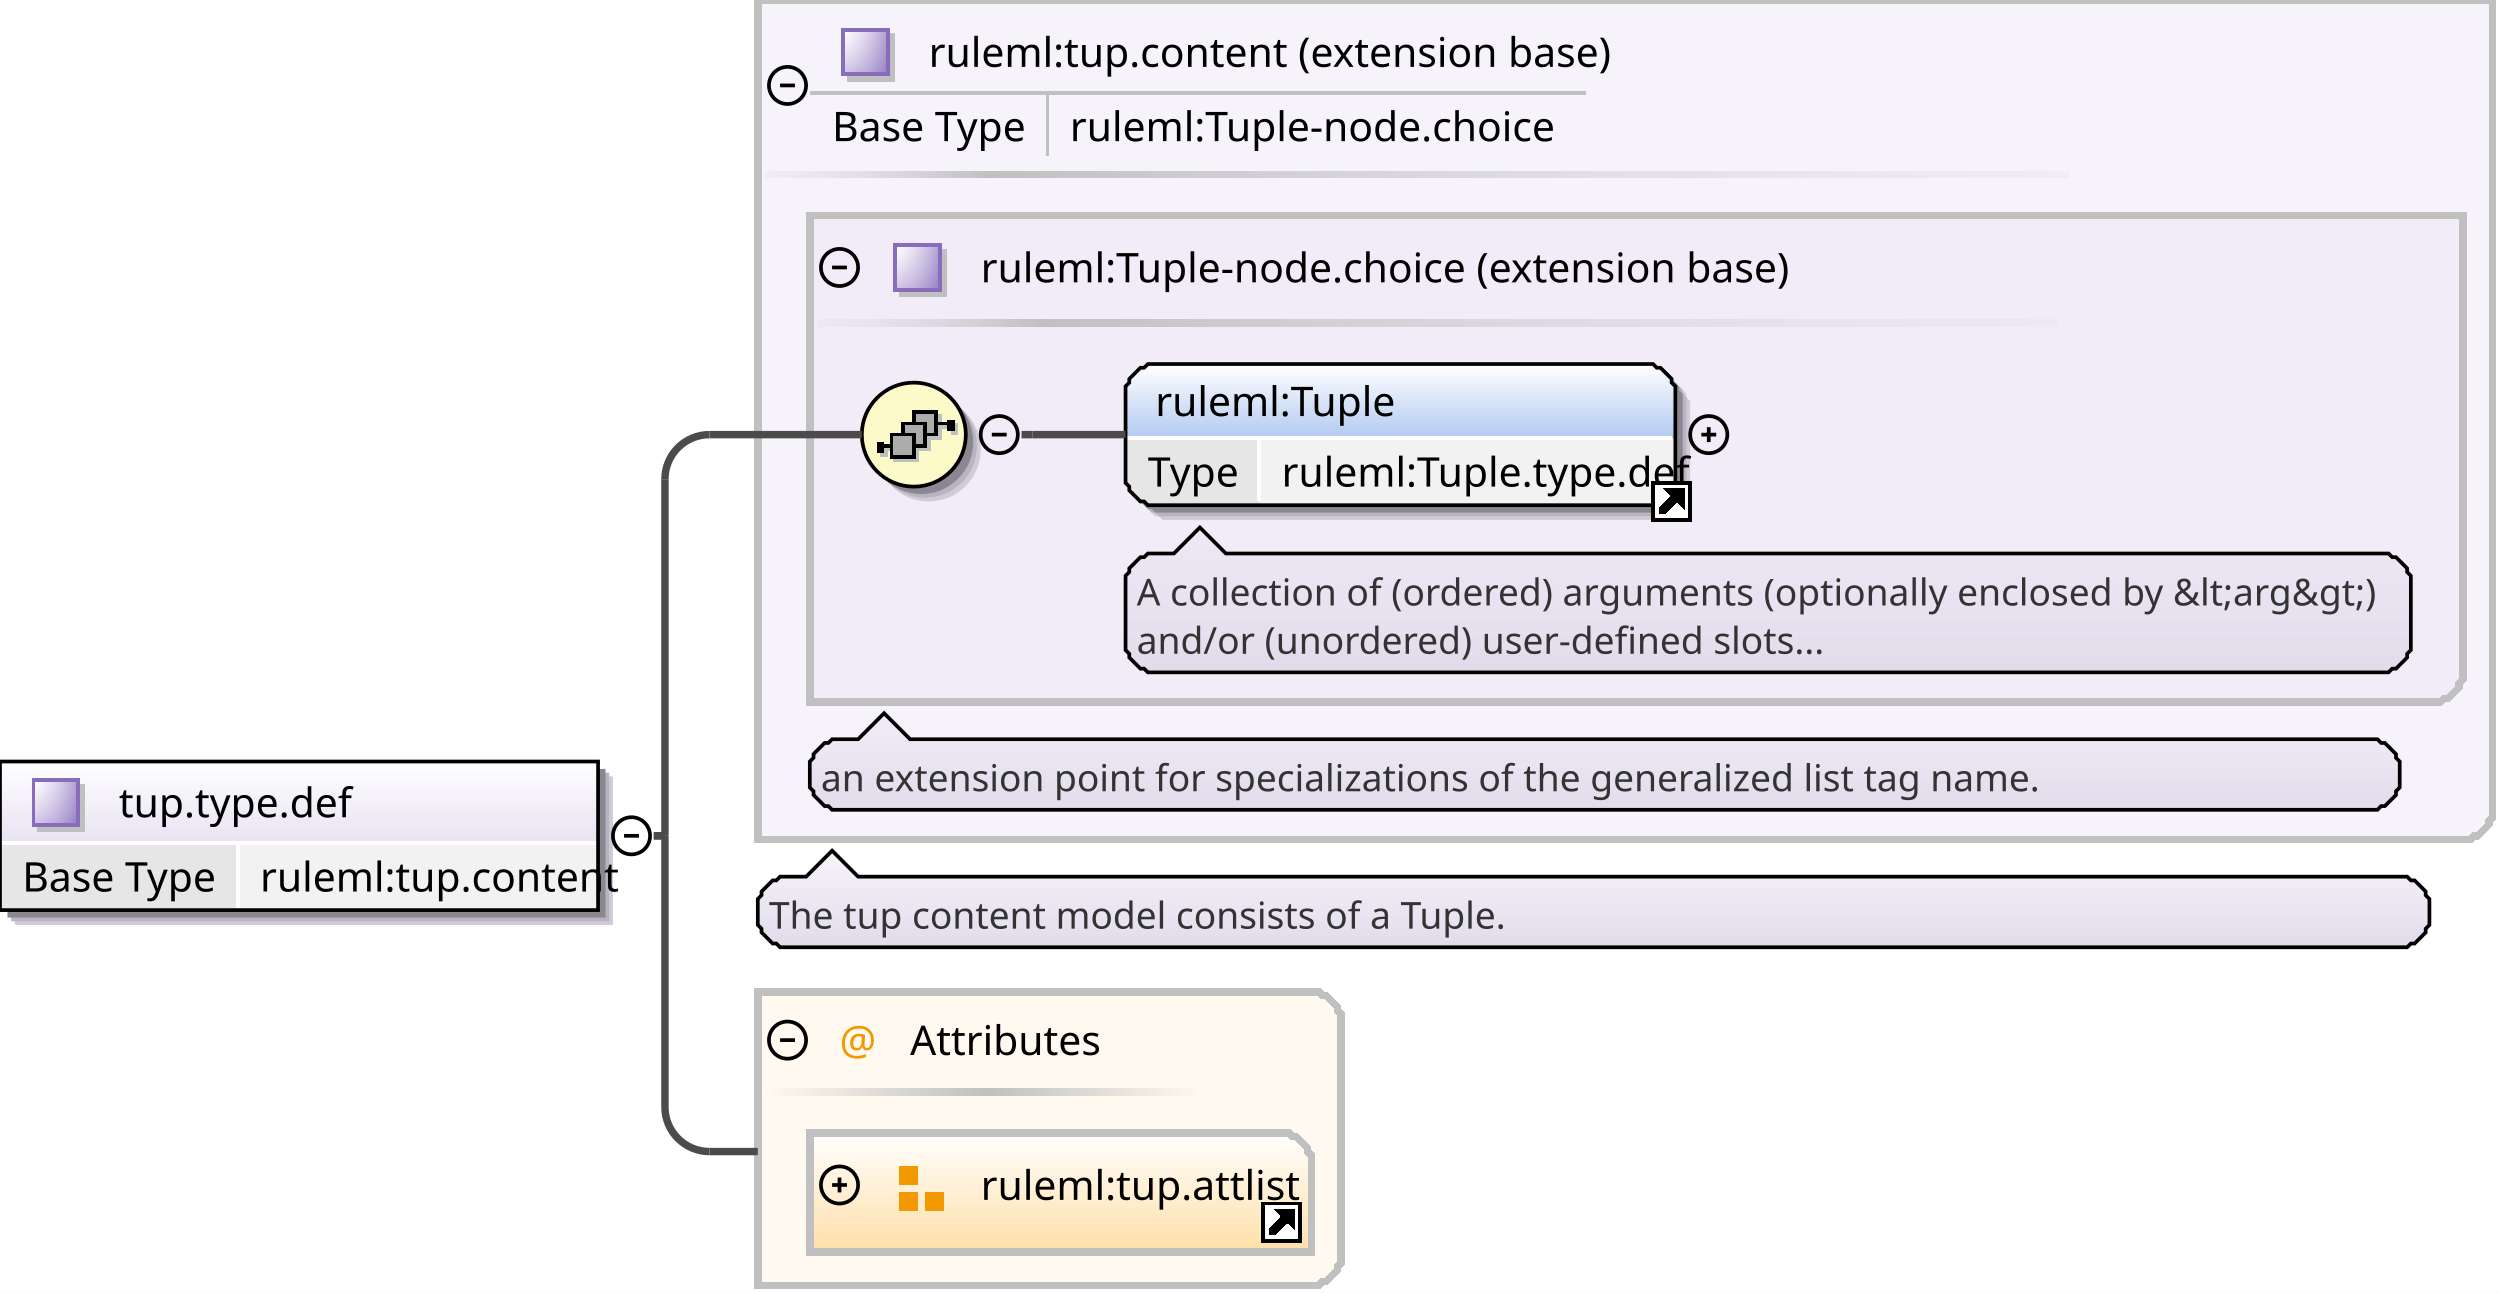
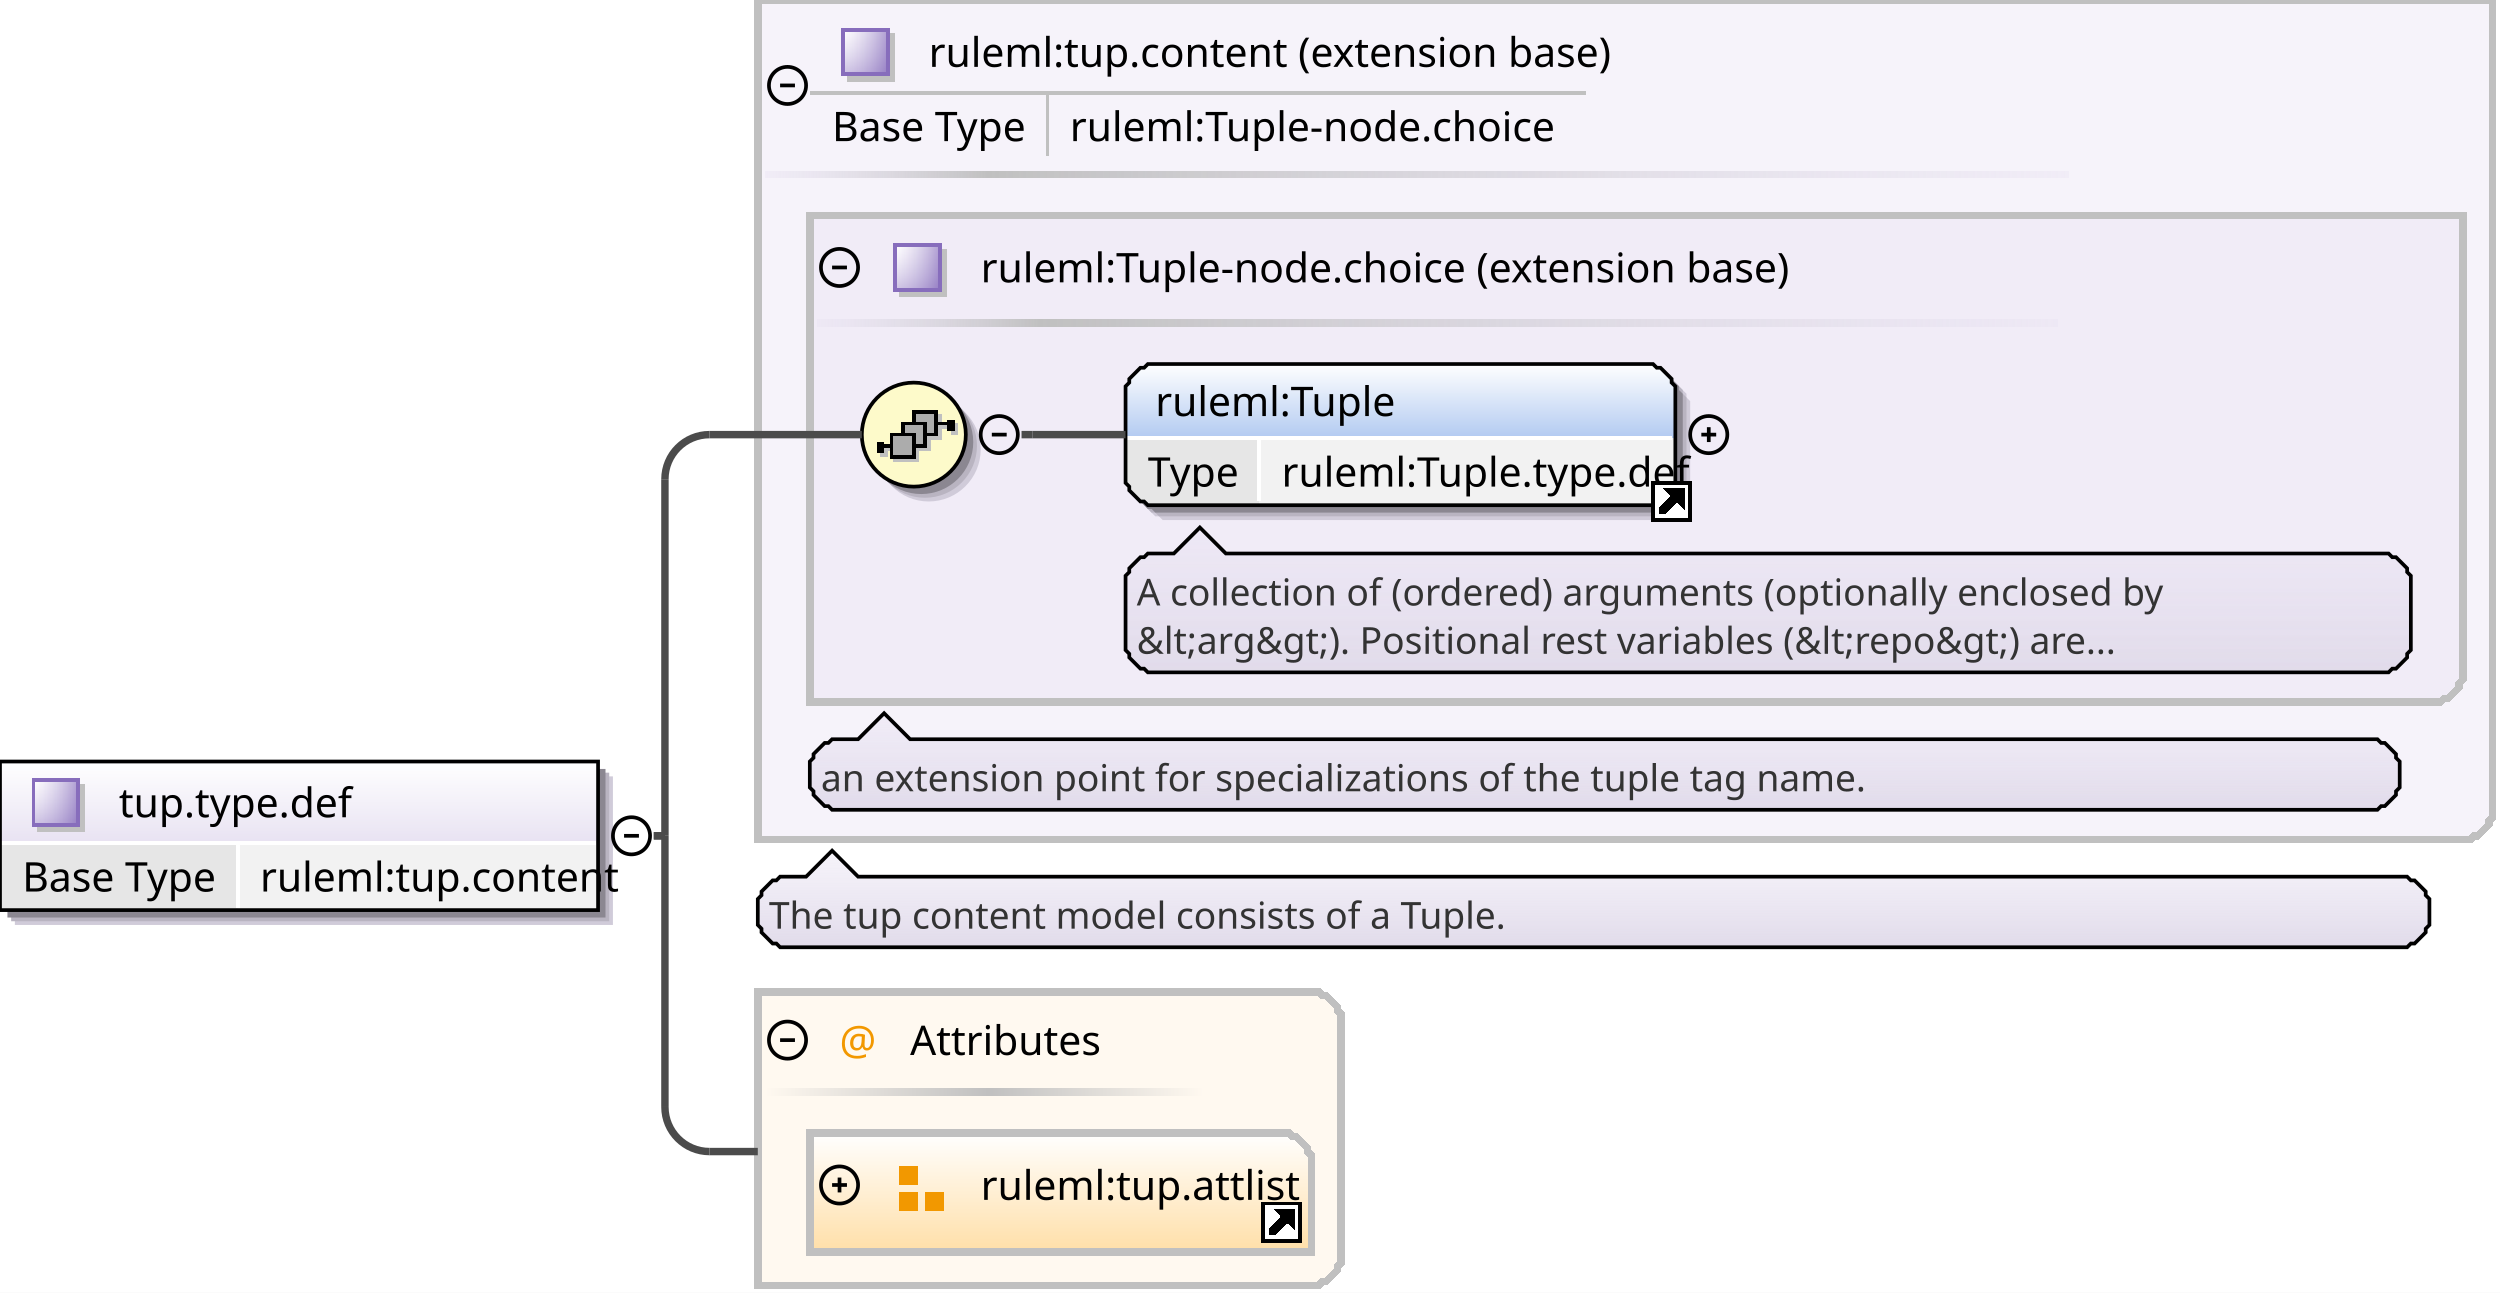
<svg xmlns="http://www.w3.org/2000/svg" color-interpolation="auto" color-rendering="auto" fill="black" fill-opacity="1" font-family="'Dialog'" font-size="12px" font-style="normal" font-weight="normal" height="348" image-rendering="auto" shape-rendering="auto" stroke="black" stroke-dasharray="none" stroke-dashoffset="0" stroke-linecap="square" stroke-linejoin="miter" stroke-miterlimit="10" stroke-opacity="1" stroke-width="1" text-rendering="auto" width="673">
  <defs id="genericDefs" />
  <g>
    <defs id="defs1">
      <linearGradient gradientUnits="userSpaceOnUse" id="linearGradient1" spreadMethod="pad" x1="0" x2="0" y1="205" y2="227">
        <stop offset="0%" stop-color="white" stop-opacity="1" />
        <stop offset="100%" stop-color="rgb(232,226,242)" stop-opacity="1" />
      </linearGradient>
      <linearGradient gradientUnits="userSpaceOnUse" id="linearGradient2" spreadMethod="pad" x1="9" x2="9" y1="210" y2="222">
        <stop offset="0%" stop-color="rgb(255,255,255)" stop-opacity="0.353" />
        <stop offset="100%" stop-color="rgb(135,109,188)" stop-opacity="0.667" />
      </linearGradient>
      <linearGradient gradientUnits="userSpaceOnUse" id="linearGradient3" spreadMethod="pad" x1="9" x2="21" y1="210" y2="210">
        <stop offset="0%" stop-color="rgb(255,255,255)" stop-opacity="0.353" />
        <stop offset="100%" stop-color="rgb(135,109,188)" stop-opacity="0.667" />
      </linearGradient>
      <linearGradient gradientUnits="userSpaceOnUse" id="linearGradient4" spreadMethod="pad" x1="266" x2="557" y1="46" y2="46">
        <stop offset="0%" stop-color="silver" stop-opacity="1" />
        <stop offset="100%" stop-color="rgb(232,226,242)" stop-opacity="0.392" />
      </linearGradient>
      <linearGradient gradientUnits="userSpaceOnUse" id="linearGradient5" spreadMethod="pad" x1="206" x2="266" y1="46" y2="46">
        <stop offset="0%" stop-color="rgb(232,226,242)" stop-opacity="0.392" />
        <stop offset="100%" stop-color="silver" stop-opacity="1" />
      </linearGradient>
      <linearGradient gradientUnits="userSpaceOnUse" id="linearGradient6" spreadMethod="pad" x1="227" x2="227" y1="8" y2="20">
        <stop offset="0%" stop-color="rgb(255,255,255)" stop-opacity="0.353" />
        <stop offset="100%" stop-color="rgb(135,109,188)" stop-opacity="0.667" />
      </linearGradient>
      <linearGradient gradientUnits="userSpaceOnUse" id="linearGradient7" spreadMethod="pad" x1="227" x2="239" y1="8" y2="8">
        <stop offset="0%" stop-color="rgb(255,255,255)" stop-opacity="0.353" />
        <stop offset="100%" stop-color="rgb(135,109,188)" stop-opacity="0.667" />
      </linearGradient>
      <linearGradient gradientUnits="userSpaceOnUse" id="linearGradient8" spreadMethod="pad" x1="280" x2="554" y1="86" y2="86">
        <stop offset="0%" stop-color="silver" stop-opacity="1" />
        <stop offset="100%" stop-color="rgb(232,226,242)" stop-opacity="0.392" />
      </linearGradient>
      <linearGradient gradientUnits="userSpaceOnUse" id="linearGradient9" spreadMethod="pad" x1="220" x2="280" y1="86" y2="86">
        <stop offset="0%" stop-color="rgb(232,226,242)" stop-opacity="0.392" />
        <stop offset="100%" stop-color="silver" stop-opacity="1" />
      </linearGradient>
      <linearGradient gradientUnits="userSpaceOnUse" id="linearGradient10" spreadMethod="pad" x1="241" x2="241" y1="66" y2="78">
        <stop offset="0%" stop-color="rgb(255,255,255)" stop-opacity="0.353" />
        <stop offset="100%" stop-color="rgb(135,109,188)" stop-opacity="0.667" />
      </linearGradient>
      <linearGradient gradientUnits="userSpaceOnUse" id="linearGradient11" spreadMethod="pad" x1="241" x2="253" y1="66" y2="66">
        <stop offset="0%" stop-color="rgb(255,255,255)" stop-opacity="0.353" />
        <stop offset="100%" stop-color="rgb(135,109,188)" stop-opacity="0.667" />
      </linearGradient>
      <linearGradient gradientUnits="userSpaceOnUse" id="linearGradient12" spreadMethod="pad" x1="232" x2="232" y1="103" y2="131">
        <stop offset="0%" stop-color="rgb(253,250,202)" stop-opacity="1" />
        <stop offset="100%" stop-color="rgb(253,250,202)" stop-opacity="1" />
      </linearGradient>
      <linearGradient gradientUnits="userSpaceOnUse" id="linearGradient13" spreadMethod="pad" x1="303" x2="303" y1="98" y2="118">
        <stop offset="0%" stop-color="white" stop-opacity="1" />
        <stop offset="100%" stop-color="rgb(178,202,241)" stop-opacity="1" />
      </linearGradient>
      <linearGradient gradientUnits="userSpaceOnUse" id="linearGradient14" spreadMethod="pad" x1="303" x2="303" y1="142" y2="181">
        <stop offset="0%" stop-color="rgb(232,226,242)" stop-opacity="0.392" />
        <stop offset="100%" stop-color="rgb(225,219,234)" stop-opacity="1" />
      </linearGradient>
      <linearGradient gradientUnits="userSpaceOnUse" id="linearGradient15" spreadMethod="pad" x1="218" x2="218" y1="192" y2="218">
        <stop offset="0%" stop-color="rgb(232,226,242)" stop-opacity="0.392" />
        <stop offset="100%" stop-color="rgb(225,219,234)" stop-opacity="1" />
      </linearGradient>
      <linearGradient gradientUnits="userSpaceOnUse" id="linearGradient16" spreadMethod="pad" x1="204" x2="204" y1="229" y2="255">
        <stop offset="0%" stop-color="rgb(232,226,242)" stop-opacity="0.392" />
        <stop offset="100%" stop-color="rgb(225,219,234)" stop-opacity="1" />
      </linearGradient>
      <linearGradient gradientUnits="userSpaceOnUse" id="linearGradient17" spreadMethod="pad" x1="266" x2="324" y1="293" y2="293">
        <stop offset="0%" stop-color="silver" stop-opacity="1" />
        <stop offset="100%" stop-color="rgb(255,249,240)" stop-opacity="1" />
      </linearGradient>
      <linearGradient gradientUnits="userSpaceOnUse" id="linearGradient18" spreadMethod="pad" x1="206" x2="266" y1="293" y2="293">
        <stop offset="0%" stop-color="rgb(255,249,240)" stop-opacity="1" />
        <stop offset="100%" stop-color="silver" stop-opacity="1" />
      </linearGradient>
      <linearGradient gradientUnits="userSpaceOnUse" id="linearGradient19" spreadMethod="pad" x1="218" x2="218" y1="305" y2="337">
        <stop offset="0%" stop-color="white" stop-opacity="1" />
        <stop offset="100%" stop-color="rgb(255,223,168)" stop-opacity="1" />
      </linearGradient>
      <clipPath clipPathUnits="userSpaceOnUse" id="clipPath1">
        <path d="M0 0 L673 0 L673 348 L0 348 L0 0 Z" />
      </clipPath>
    </defs>
    <g fill="white" stroke="white">
      <rect clip-path="url(#clipPath1)" height="348" stroke="none" width="673" x="0" y="0" />
    </g>
    <g fill="rgb(208,203,217)" font-family="sans-serif" font-size="11px" stroke="rgb(208,203,217)" text-rendering="optimizeLegibility">
      <polygon clip-path="url(#clipPath1)" points=" 4 209 165 209 165 249 4 249" stroke="none" />
      <polygon clip-path="url(#clipPath1)" fill="rgb(185,180,193)" points=" 3 208 164 208 164 248 3 248" stroke="none" />
      <polygon clip-path="url(#clipPath1)" fill="rgb(139,135,145)" points=" 2 207 163 207 163 247 2 247" stroke="none" />
    </g>
    <g fill="url(#linearGradient1)" font-family="sans-serif" font-size="11px" shape-rendering="crispEdges" stroke="url(#linearGradient1)" text-rendering="geometricPrecision">
      <polygon clip-path="url(#clipPath1)" points=" 0 205 161 205 161 227 0 227" stroke="none" />
      <polygon clip-path="url(#clipPath1)" fill="rgb(230,230,230)" points=" 0 227 64 227 64 245 0 245" stroke="none" />
      <polygon clip-path="url(#clipPath1)" fill="rgb(242,242,242)" points=" 64 227 161 227 161 245 64 245" stroke="none" />
      <line clip-path="url(#clipPath1)" fill="none" stroke="white" x1="0" x2="160" y1="227" y2="227" />
      <text clip-path="url(#clipPath1)" fill="black" stroke="none" x="6" xml:space="preserve" y="240">Base Type</text>
      <text clip-path="url(#clipPath1)" fill="black" stroke="none" x="70" xml:space="preserve" y="240">ruleml:tup.content</text>
      <line clip-path="url(#clipPath1)" fill="none" stroke="white" x1="64" x2="64" y1="227" y2="244" />
    </g>
    <g font-family="sans-serif" font-size="11px" stroke-linecap="butt" text-rendering="optimizeLegibility">
      <polygon clip-path="url(#clipPath1)" fill="none" points=" 0 205 161 205 161 245 0 245" />
    </g>
    <g fill="silver" font-family="sans-serif" font-size="11px" shape-rendering="crispEdges" stroke="silver" stroke-linecap="butt" text-rendering="geometricPrecision">
      <rect clip-path="url(#clipPath1)" height="13" stroke="none" width="13" x="10" y="211" />
      <rect clip-path="url(#clipPath1)" fill="white" height="12" stroke="none" width="12" x="9" y="210" />
      <rect clip-path="url(#clipPath1)" fill="url(#linearGradient2)" height="12" stroke="none" width="12" x="9" y="210" />
      <rect clip-path="url(#clipPath1)" fill="url(#linearGradient3)" height="12" stroke="none" width="12" x="9" y="210" />
      <rect clip-path="url(#clipPath1)" fill="none" height="12" stroke="rgb(135,109,188)" width="12" x="9" y="210" />
      <text clip-path="url(#clipPath1)" fill="black" stroke="none" x="32" xml:space="preserve" y="220">tup.type.def</text>
    </g>
    <g font-family="sans-serif" font-size="11px" stroke-linecap="butt" text-rendering="optimizeLegibility">
      <circle clip-path="url(#clipPath1)" cx="170" cy="225" fill="none" r="5" />
      <line clip-path="url(#clipPath1)" fill="none" x1="168" x2="172" y1="225" y2="225" />
    </g>
    <g fill="rgb(232,226,242)" fill-opacity="0.392" font-family="sans-serif" font-size="11px" shape-rendering="crispEdges" stroke="rgb(232,226,242)" stroke-linecap="butt" stroke-opacity="0.392" stroke-width="2" text-rendering="geometricPrecision">
      <polygon clip-path="url(#clipPath1)" points=" 204 0 671 0 671 220 670 221 670 222 669 223 668 224 667 225 666 225 665 226 204 226" stroke="none" />
    </g>
    <g fill="silver" font-family="sans-serif" font-size="11px" shape-rendering="crispEdges" stroke="silver" stroke-linecap="butt" stroke-width="2" text-rendering="geometricPrecision">
      <polygon clip-path="url(#clipPath1)" fill="none" points=" 204 0 671 0 671 220 670 221 670 222 669 223 668 224 667 225 666 225 665 226 204 226" />
      <rect clip-path="url(#clipPath1)" fill="url(#linearGradient4)" height="2" stroke="none" width="291" x="266" y="46" />
      <rect clip-path="url(#clipPath1)" fill="url(#linearGradient5)" height="2" stroke="none" width="60" x="206" y="46" />
      <line clip-path="url(#clipPath1)" fill="none" stroke-width="1" x1="218" x2="427" y1="25" y2="25" />
      <text clip-path="url(#clipPath1)" fill="black" stroke="none" stroke-width="1" x="224" xml:space="preserve" y="38">Base Type</text>
      <text clip-path="url(#clipPath1)" fill="black" stroke="none" stroke-width="1" x="288" xml:space="preserve" y="38">ruleml:Tuple-node.choice</text>
      <line clip-path="url(#clipPath1)" fill="none" stroke-width="1" x1="282" x2="282" y1="25" y2="42" />
      <rect clip-path="url(#clipPath1)" height="13" stroke="none" stroke-width="1" width="13" x="228" y="9" />
      <rect clip-path="url(#clipPath1)" fill="white" height="12" stroke="none" stroke-width="1" width="12" x="227" y="8" />
      <rect clip-path="url(#clipPath1)" fill="url(#linearGradient6)" height="12" stroke="none" stroke-width="1" width="12" x="227" y="8" />
      <rect clip-path="url(#clipPath1)" fill="url(#linearGradient7)" height="12" stroke="none" stroke-width="1" width="12" x="227" y="8" />
      <rect clip-path="url(#clipPath1)" fill="none" height="12" stroke="rgb(135,109,188)" stroke-width="1" width="12" x="227" y="8" />
      <text clip-path="url(#clipPath1)" fill="black" stroke="none" stroke-width="1" x="250" xml:space="preserve" y="18">ruleml:tup.content (extension base)</text>
    </g>
    <g font-family="sans-serif" font-size="11px" stroke-linecap="butt" text-rendering="optimizeLegibility">
      <circle clip-path="url(#clipPath1)" cx="212" cy="23" fill="none" r="5" />
      <line clip-path="url(#clipPath1)" fill="none" x1="210" x2="214" y1="23" y2="23" />
    </g>
    <g fill="rgb(232,226,242)" fill-opacity="0.392" font-family="sans-serif" font-size="11px" shape-rendering="crispEdges" stroke="rgb(232,226,242)" stroke-linecap="butt" stroke-opacity="0.392" stroke-width="2" text-rendering="geometricPrecision">
      <polygon clip-path="url(#clipPath1)" points=" 218 58 663 58 663 183 662 184 662 185 661 186 660 187 659 188 658 188 657 189 218 189" stroke="none" />
    </g>
    <g fill="silver" font-family="sans-serif" font-size="11px" shape-rendering="crispEdges" stroke="silver" stroke-linecap="butt" stroke-width="2" text-rendering="geometricPrecision">
      <polygon clip-path="url(#clipPath1)" fill="none" points=" 218 58 663 58 663 183 662 184 662 185 661 186 660 187 659 188 658 188 657 189 218 189" />
      <rect clip-path="url(#clipPath1)" fill="url(#linearGradient8)" height="2" stroke="none" width="274" x="280" y="86" />
      <rect clip-path="url(#clipPath1)" fill="url(#linearGradient9)" height="2" stroke="none" width="60" x="220" y="86" />
      <rect clip-path="url(#clipPath1)" height="13" stroke="none" stroke-width="1" width="13" x="242" y="67" />
      <rect clip-path="url(#clipPath1)" fill="white" height="12" stroke="none" stroke-width="1" width="12" x="241" y="66" />
      <rect clip-path="url(#clipPath1)" fill="url(#linearGradient10)" height="12" stroke="none" stroke-width="1" width="12" x="241" y="66" />
      <rect clip-path="url(#clipPath1)" fill="url(#linearGradient11)" height="12" stroke="none" stroke-width="1" width="12" x="241" y="66" />
      <rect clip-path="url(#clipPath1)" fill="none" height="12" stroke="rgb(135,109,188)" stroke-width="1" width="12" x="241" y="66" />
      <text clip-path="url(#clipPath1)" fill="black" stroke="none" stroke-width="1" x="264" xml:space="preserve" y="76">ruleml:Tuple-node.choice (extension base)</text>
    </g>
    <g font-family="sans-serif" font-size="11px" stroke-linecap="butt" text-rendering="optimizeLegibility">
      <circle clip-path="url(#clipPath1)" cx="226" cy="72" fill="none" r="5" />
      <line clip-path="url(#clipPath1)" fill="none" x1="224" x2="228" y1="72" y2="72" />
      <circle clip-path="url(#clipPath1)" cx="250" cy="121" fill="rgb(208,203,217)" r="14" stroke="none" />
      <circle clip-path="url(#clipPath1)" cx="249" cy="120" fill="rgb(185,180,193)" r="14" stroke="none" />
      <circle clip-path="url(#clipPath1)" cx="248" cy="119" fill="rgb(139,135,145)" r="14" stroke="none" />
    </g>
    <g fill="url(#linearGradient12)" font-family="sans-serif" font-size="11px" shape-rendering="crispEdges" stroke="url(#linearGradient12)" stroke-linecap="butt" text-rendering="geometricPrecision">
      <circle clip-path="url(#clipPath1)" cx="246" cy="117" r="14" stroke="none" />
    </g>
    <g font-family="sans-serif" font-size="11px" stroke-linecap="butt" text-rendering="optimizeLegibility">
      <circle clip-path="url(#clipPath1)" cx="246" cy="117" fill="none" r="14" />
    </g>
    <g fill="silver" font-family="sans-serif" font-size="11px" shape-rendering="crispEdges" stroke="silver" stroke-linecap="butt" text-rendering="geometricPrecision">
      <line clip-path="url(#clipPath1)" fill="none" x1="253" x2="257" y1="115" y2="115" />
      <rect clip-path="url(#clipPath1)" height="3" stroke="none" width="2" x="256" y="114" />
      <rect clip-path="url(#clipPath1)" height="6" stroke="none" width="6" x="247" y="112" />
      <rect clip-path="url(#clipPath1)" fill="none" height="6" width="6" x="247" y="112" />
      <rect clip-path="url(#clipPath1)" height="6" stroke="none" width="6" x="244" y="115" />
      <rect clip-path="url(#clipPath1)" fill="none" height="6" width="6" x="244" y="115" />
      <rect clip-path="url(#clipPath1)" height="6" stroke="none" width="6" x="241" y="118" />
      <rect clip-path="url(#clipPath1)" fill="none" height="6" width="6" x="241" y="118" />
      <line clip-path="url(#clipPath1)" fill="none" x1="241" x2="237" y1="121" y2="121" />
      <rect clip-path="url(#clipPath1)" height="3" stroke="none" width="2" x="237" y="120" />
      <line clip-path="url(#clipPath1)" fill="none" stroke="black" x1="252" x2="256" y1="114" y2="114" />
      <rect clip-path="url(#clipPath1)" fill="black" height="3" stroke="none" width="2" x="255" y="113" />
      <rect clip-path="url(#clipPath1)" fill="rgb(172,172,172)" height="6" stroke="none" width="6" x="246" y="111" />
      <rect clip-path="url(#clipPath1)" fill="none" height="6" stroke="black" width="6" x="246" y="111" />
      <rect clip-path="url(#clipPath1)" fill="rgb(172,172,172)" height="6" stroke="none" width="6" x="243" y="114" />
      <rect clip-path="url(#clipPath1)" fill="none" height="6" stroke="black" width="6" x="243" y="114" />
      <rect clip-path="url(#clipPath1)" fill="rgb(172,172,172)" height="6" stroke="none" width="6" x="240" y="117" />
      <rect clip-path="url(#clipPath1)" fill="none" height="6" stroke="black" width="6" x="240" y="117" />
      <line clip-path="url(#clipPath1)" fill="none" stroke="black" x1="240" x2="236" y1="120" y2="120" />
      <rect clip-path="url(#clipPath1)" fill="black" height="3" stroke="none" width="2" x="236" y="119" />
    </g>
    <g font-family="sans-serif" font-size="11px" stroke-linecap="butt" text-rendering="optimizeLegibility">
      <circle clip-path="url(#clipPath1)" cx="269" cy="117" fill="none" r="5" />
      <line clip-path="url(#clipPath1)" fill="none" x1="267" x2="271" y1="117" y2="117" />
      <polygon clip-path="url(#clipPath1)" fill="rgb(208,203,217)" points=" 307 108 308 107 308 106 309 105 310 104 311 103 312 103 313 102 449 102 450 103 451 103 452 104 453 105 454 106 454 107 455 108 455 134 454 135 454 136 453 137 452 138 451 139 450 139 449 140 313 140 312 139 311 139 310 138 309 137 308 136 308 135 307 134" stroke="none" />
      <polygon clip-path="url(#clipPath1)" fill="rgb(185,180,193)" points=" 306 107 307 106 307 105 308 104 309 103 310 102 311 102 312 101 448 101 449 102 450 102 451 103 452 104 453 105 453 106 454 107 454 133 453 134 453 135 452 136 451 137 450 138 449 138 448 139 312 139 311 138 310 138 309 137 308 136 307 135 307 134 306 133" stroke="none" />
      <polygon clip-path="url(#clipPath1)" fill="rgb(139,135,145)" points=" 305 106 306 105 306 104 307 103 308 102 309 101 310 101 311 100 447 100 448 101 449 101 450 102 451 103 452 104 452 105 453 106 453 132 452 133 452 134 451 135 450 136 449 137 448 137 447 138 311 138 310 137 309 137 308 136 307 135 306 134 306 133 305 132" stroke="none" />
    </g>
    <g fill="url(#linearGradient13)" font-family="sans-serif" font-size="11px" shape-rendering="crispEdges" stroke="url(#linearGradient13)" stroke-linecap="butt" text-rendering="geometricPrecision">
      <polygon clip-path="url(#clipPath1)" points=" 303 104 304 103 304 102 305 101 306 100 307 99 308 99 309 98 445 98 446 99 447 99 448 100 449 101 450 102 450 103 451 104 451 118 450 118 450 118 449 118 448 118 447 118 446 118 445 118 309 118 308 118 307 118 306 118 305 118 304 118 304 118 303 118" stroke="none" />
      <polygon clip-path="url(#clipPath1)" fill="rgb(230,230,230)" points=" 303 118 304 118 304 118 305 118 306 118 307 118 308 118 309 118 339 118 339 118 339 118 339 118 339 118 339 118 339 118 339 118 339 130 339 131 339 132 339 133 339 134 339 135 339 135 339 136 309 136 308 135 307 135 306 134 305 133 304 132 304 131 303 130" stroke="none" />
      <polygon clip-path="url(#clipPath1)" fill="rgb(242,242,242)" points=" 339 118 339 118 339 118 339 118 339 118 339 118 339 118 339 118 445 118 446 118 447 118 448 118 449 118 450 118 450 118 451 118 451 130 450 131 450 132 449 133 448 134 447 135 446 135 445 136 339 136 339 135 339 135 339 134 339 133 339 132 339 131 339 130" stroke="none" />
      <line clip-path="url(#clipPath1)" fill="none" stroke="white" x1="303" x2="450" y1="118" y2="118" />
      <text clip-path="url(#clipPath1)" fill="black" stroke="none" x="309" xml:space="preserve" y="131">Type</text>
      <text clip-path="url(#clipPath1)" fill="black" stroke="none" x="345" xml:space="preserve" y="131">ruleml:Tuple.type.def</text>
      <line clip-path="url(#clipPath1)" fill="none" stroke="white" x1="339" x2="339" y1="118" y2="135" />
    </g>
    <g font-family="sans-serif" font-size="11px" stroke-linecap="butt" text-rendering="optimizeLegibility">
      <polygon clip-path="url(#clipPath1)" fill="none" points=" 303 104 304 103 304 102 305 101 306 100 307 99 308 99 309 98 445 98 446 99 447 99 448 100 449 101 450 102 450 103 451 104 451 130 450 131 450 132 449 133 448 134 447 135 446 135 445 136 309 136 308 135 307 135 306 134 305 133 304 132 304 131 303 130" />
      <text clip-path="url(#clipPath1)" shape-rendering="crispEdges" stroke="none" text-rendering="geometricPrecision" x="311" xml:space="preserve" y="112">ruleml:Tuple</text>
    </g>
    <g fill="white" font-family="sans-serif" font-size="11px" shape-rendering="crispEdges" stroke="white" stroke-linecap="butt" text-rendering="geometricPrecision">
      <rect clip-path="url(#clipPath1)" height="10" stroke="none" width="10" x="445" y="130" />
      <polygon clip-path="url(#clipPath1)" fill="none" points=" 447 138 447 137 450 134 450 133 449 132 453 132 453 136 452 135 451 135 448 138" stroke="black" />
      <polygon clip-path="url(#clipPath1)" fill="black" points=" 447 138 447 137 450 134 450 133 449 132 453 132 453 136 452 135 451 135 448 138" stroke="none" />
      <rect clip-path="url(#clipPath1)" fill="none" height="10" stroke="black" width="10" x="445" y="130" />
    </g>
    <g font-family="sans-serif" font-size="11px" stroke-linecap="butt" text-rendering="optimizeLegibility">
      <circle clip-path="url(#clipPath1)" cx="460" cy="117" fill="none" r="5" />
      <line clip-path="url(#clipPath1)" fill="none" x1="458" x2="462" y1="117" y2="117" />
      <line clip-path="url(#clipPath1)" fill="none" x1="460" x2="460" y1="115" y2="119" />
    </g>
    <g fill="url(#linearGradient14)" font-family="sans-serif" font-size="11px" shape-rendering="crispEdges" stroke="url(#linearGradient14)" stroke-linecap="butt" text-rendering="geometricPrecision">
      <polygon clip-path="url(#clipPath1)" points=" 303 155 304 154 304 153 305 152 306 151 307 150 308 150 309 149 316 149 323 142 330 149 643 149 644 150 645 150 646 151 647 152 648 153 648 154 649 155 649 175 648 176 648 177 647 178 646 179 645 180 644 180 643 181 309 181 308 180 307 180 306 179 305 178 304 177 304 176 303 175" stroke="none" />
    </g>
    <g font-family="sans-serif" font-size="11px" stroke-linecap="butt" text-rendering="optimizeLegibility">
      <polygon clip-path="url(#clipPath1)" fill="none" points=" 303 155 304 154 304 153 305 152 306 151 307 150 308 150 309 149 316 149 323 142 330 149 643 149 644 150 645 150 646 151 647 152 648 153 648 154 649 155 649 175 648 176 648 177 647 178 646 179 645 180 644 180 643 181 309 181 308 180 307 180 306 179 305 178 304 177 304 176 303 175" />
    </g>
    <g fill="rgb(51,51,51)" font-family="sans-serif" font-size="10px" shape-rendering="crispEdges" stroke="rgb(51,51,51)" stroke-linecap="butt" text-rendering="geometricPrecision">
-       <text clip-path="url(#clipPath1)" stroke="none" x="306" xml:space="preserve" y="163">A collection of (ordered) arguments (optionally enclosed by &amp;lt;arg&amp;gt;) </text>
-       <text clip-path="url(#clipPath1)" stroke="none" x="306" xml:space="preserve" y="176">and/or (unordered) user-defined slots...</text>
+       <text clip-path="url(#clipPath1)" stroke="none" x="306" xml:space="preserve" y="163">A collection of (ordered) arguments (optionally enclosed by </text>
+       <text clip-path="url(#clipPath1)" stroke="none" x="306" xml:space="preserve" y="176">&amp;lt;arg&amp;gt;). Positional rest variables (&amp;lt;repo&amp;gt;) are...</text>
    </g>
    <g fill="rgb(75,75,75)" font-family="sans-serif" font-size="11px" stroke="rgb(75,75,75)" stroke-linecap="butt" stroke-width="2" text-rendering="optimizeLegibility">
      <line clip-path="url(#clipPath1)" fill="none" x1="275" x2="278" y1="117" y2="117" />
      <line clip-path="url(#clipPath1)" fill="none" x1="278" x2="278" y1="117" y2="117" />
      <line clip-path="url(#clipPath1)" fill="none" x1="278" x2="303" y1="117" y2="117" />
    </g>
    <g fill="url(#linearGradient15)" font-family="sans-serif" font-size="11px" shape-rendering="crispEdges" stroke="url(#linearGradient15)" stroke-linecap="butt" text-rendering="geometricPrecision">
      <polygon clip-path="url(#clipPath1)" points=" 218 205 219 204 219 203 220 202 221 201 222 200 223 200 224 199 231 199 238 192 245 199 640 199 641 200 642 200 643 201 644 202 645 203 645 204 646 205 646 212 645 213 645 214 644 215 643 216 642 217 641 217 640 218 224 218 223 217 222 217 221 216 220 215 219 214 219 213 218 212" stroke="none" />
    </g>
    <g font-family="sans-serif" font-size="11px" stroke-linecap="butt" text-rendering="optimizeLegibility">
      <polygon clip-path="url(#clipPath1)" fill="none" points=" 218 205 219 204 219 203 220 202 221 201 222 200 223 200 224 199 231 199 238 192 245 199 640 199 641 200 642 200 643 201 644 202 645 203 645 204 646 205 646 212 645 213 645 214 644 215 643 216 642 217 641 217 640 218 224 218 223 217 222 217 221 216 220 215 219 214 219 213 218 212" />
    </g>
    <g fill="rgb(51,51,51)" font-family="sans-serif" font-size="10px" shape-rendering="crispEdges" stroke="rgb(51,51,51)" stroke-linecap="butt" text-rendering="geometricPrecision">
-       <text clip-path="url(#clipPath1)" stroke="none" x="221" xml:space="preserve" y="213">an extension point for specializations of the generalized list tag name.</text>
+       <text clip-path="url(#clipPath1)" stroke="none" x="221" xml:space="preserve" y="213">an extension point for specializations of the tuple tag name.</text>
      <polygon clip-path="url(#clipPath1)" fill="url(#linearGradient16)" points=" 204 242 205 241 205 240 206 239 207 238 208 237 209 237 210 236 217 236 224 229 231 236 648 236 649 237 650 237 651 238 652 239 653 240 653 241 654 242 654 249 653 250 653 251 652 252 651 253 650 254 649 254 648 255 210 255 209 254 208 254 207 253 206 252 205 251 205 250 204 249" stroke="none" />
    </g>
    <g font-family="sans-serif" font-size="11px" stroke-linecap="butt" text-rendering="optimizeLegibility">
      <polygon clip-path="url(#clipPath1)" fill="none" points=" 204 242 205 241 205 240 206 239 207 238 208 237 209 237 210 236 217 236 224 229 231 236 648 236 649 237 650 237 651 238 652 239 653 240 653 241 654 242 654 249 653 250 653 251 652 252 651 253 650 254 649 254 648 255 210 255 209 254 208 254 207 253 206 252 205 251 205 250 204 249" />
    </g>
    <g fill="rgb(51,51,51)" font-family="sans-serif" font-size="10px" shape-rendering="crispEdges" stroke="rgb(51,51,51)" stroke-linecap="butt" text-rendering="geometricPrecision">
      <text clip-path="url(#clipPath1)" stroke="none" x="207" xml:space="preserve" y="250">The tup content model consists of a Tuple.</text>
    </g>
    <g fill="rgb(75,75,75)" font-family="sans-serif" font-size="11px" stroke="rgb(75,75,75)" stroke-linecap="butt" stroke-width="2" text-rendering="optimizeLegibility">
      <line clip-path="url(#clipPath1)" fill="none" x1="176" x2="179" y1="225" y2="225" />
      <line clip-path="url(#clipPath1)" fill="none" x1="179" x2="179" y1="129" y2="225" />
      <line clip-path="url(#clipPath1)" fill="none" x1="191" x2="232" y1="117" y2="117" />
      <path clip-path="url(#clipPath1)" d="M179 129 A12 12 0 0 1 191 117" fill="none" />
    </g>
    <g fill="rgb(255,249,240)" font-family="sans-serif" font-size="11px" shape-rendering="crispEdges" stroke="rgb(255,249,240)" stroke-linecap="butt" stroke-width="2" text-rendering="geometricPrecision">
      <polygon clip-path="url(#clipPath1)" points=" 204 267 355 267 356 268 357 268 358 269 359 270 360 271 360 272 361 273 361 340 360 341 360 342 359 343 358 344 357 345 356 345 355 346 204 346" stroke="none" />
      <polygon clip-path="url(#clipPath1)" fill="none" points=" 204 267 355 267 356 268 357 268 358 269 359 270 360 271 360 272 361 273 361 340 360 341 360 342 359 343 358 344 357 345 356 345 355 346 204 346" stroke="silver" />
      <rect clip-path="url(#clipPath1)" fill="url(#linearGradient17)" height="2" stroke="none" width="58" x="266" y="293" />
      <rect clip-path="url(#clipPath1)" fill="url(#linearGradient18)" height="2" stroke="none" width="60" x="206" y="293" />
      <text clip-path="url(#clipPath1)" fill="rgb(242,152,0)" stroke="none" stroke-width="1" x="226" xml:space="preserve" y="284">@</text>
      <text clip-path="url(#clipPath1)" fill="black" stroke="none" stroke-width="1" x="245" xml:space="preserve" y="284">Attributes</text>
    </g>
    <g font-family="sans-serif" font-size="11px" stroke-linecap="butt" text-rendering="optimizeLegibility">
      <circle clip-path="url(#clipPath1)" cx="212" cy="280" fill="none" r="5" />
      <line clip-path="url(#clipPath1)" fill="none" x1="210" x2="214" y1="280" y2="280" />
    </g>
    <g fill="url(#linearGradient19)" font-family="sans-serif" font-size="11px" shape-rendering="crispEdges" stroke="url(#linearGradient19)" stroke-linecap="butt" stroke-width="2" text-rendering="geometricPrecision">
      <polygon clip-path="url(#clipPath1)" points=" 218 305 347 305 348 306 349 306 350 307 351 308 352 309 352 310 353 311 353 337 218 337" stroke="none" />
      <polygon clip-path="url(#clipPath1)" fill="none" points=" 218 305 347 305 348 306 349 306 350 307 351 308 352 309 352 310 353 311 353 337 218 337" stroke="silver" />
      <rect clip-path="url(#clipPath1)" fill="rgb(242,152,0)" height="5" stroke="none" stroke-width="1" width="5" x="242" y="314" />
      <rect clip-path="url(#clipPath1)" fill="rgb(242,152,0)" height="5" stroke="none" stroke-width="1" width="5" x="242" y="321" />
      <rect clip-path="url(#clipPath1)" fill="rgb(242,152,0)" height="5" stroke="none" stroke-width="1" width="5" x="249" y="321" />
      <text clip-path="url(#clipPath1)" fill="black" stroke="none" stroke-width="1" x="264" xml:space="preserve" y="323">ruleml:tup.attlist</text>
      <rect clip-path="url(#clipPath1)" fill="white" height="10" stroke="none" stroke-width="1" width="10" x="340" y="324" />
      <polygon clip-path="url(#clipPath1)" fill="none" points=" 342 332 342 331 345 328 345 327 344 326 348 326 348 330 347 329 346 329 343 332" stroke="black" stroke-width="1" />
      <polygon clip-path="url(#clipPath1)" fill="black" points=" 342 332 342 331 345 328 345 327 344 326 348 326 348 330 347 329 346 329 343 332" stroke="none" stroke-width="1" />
      <rect clip-path="url(#clipPath1)" fill="none" height="10" stroke="black" stroke-width="1" width="10" x="340" y="324" />
    </g>
    <g font-family="sans-serif" font-size="11px" stroke-linecap="butt" text-rendering="optimizeLegibility">
      <circle clip-path="url(#clipPath1)" cx="226" cy="319" fill="none" r="5" />
      <line clip-path="url(#clipPath1)" fill="none" x1="224" x2="228" y1="319" y2="319" />
      <line clip-path="url(#clipPath1)" fill="none" x1="226" x2="226" y1="317" y2="321" />
      <line clip-path="url(#clipPath1)" fill="none" stroke="rgb(75,75,75)" stroke-width="2" x1="176" x2="179" y1="225" y2="225" />
      <line clip-path="url(#clipPath1)" fill="none" stroke="rgb(75,75,75)" stroke-width="2" x1="179" x2="179" y1="225" y2="298" />
      <line clip-path="url(#clipPath1)" fill="none" stroke="rgb(75,75,75)" stroke-width="2" x1="191" x2="204" y1="310" y2="310" />
      <path clip-path="url(#clipPath1)" d="M179 298 A12 12 0 0 0 191 310" fill="none" stroke="rgb(75,75,75)" stroke-width="2" />
    </g>
  </g>
</svg>
